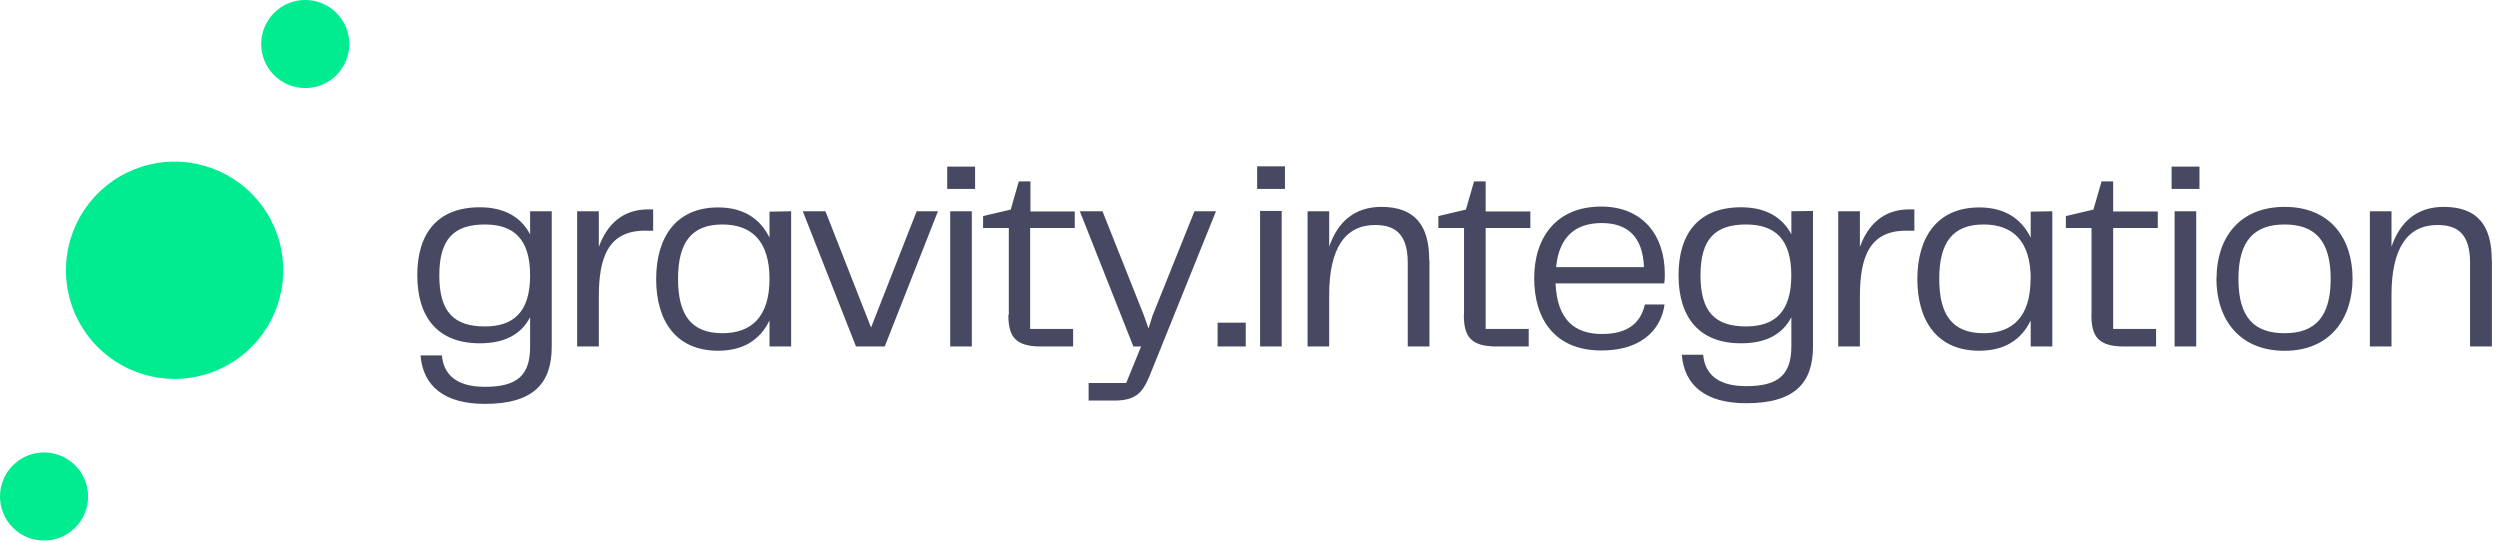
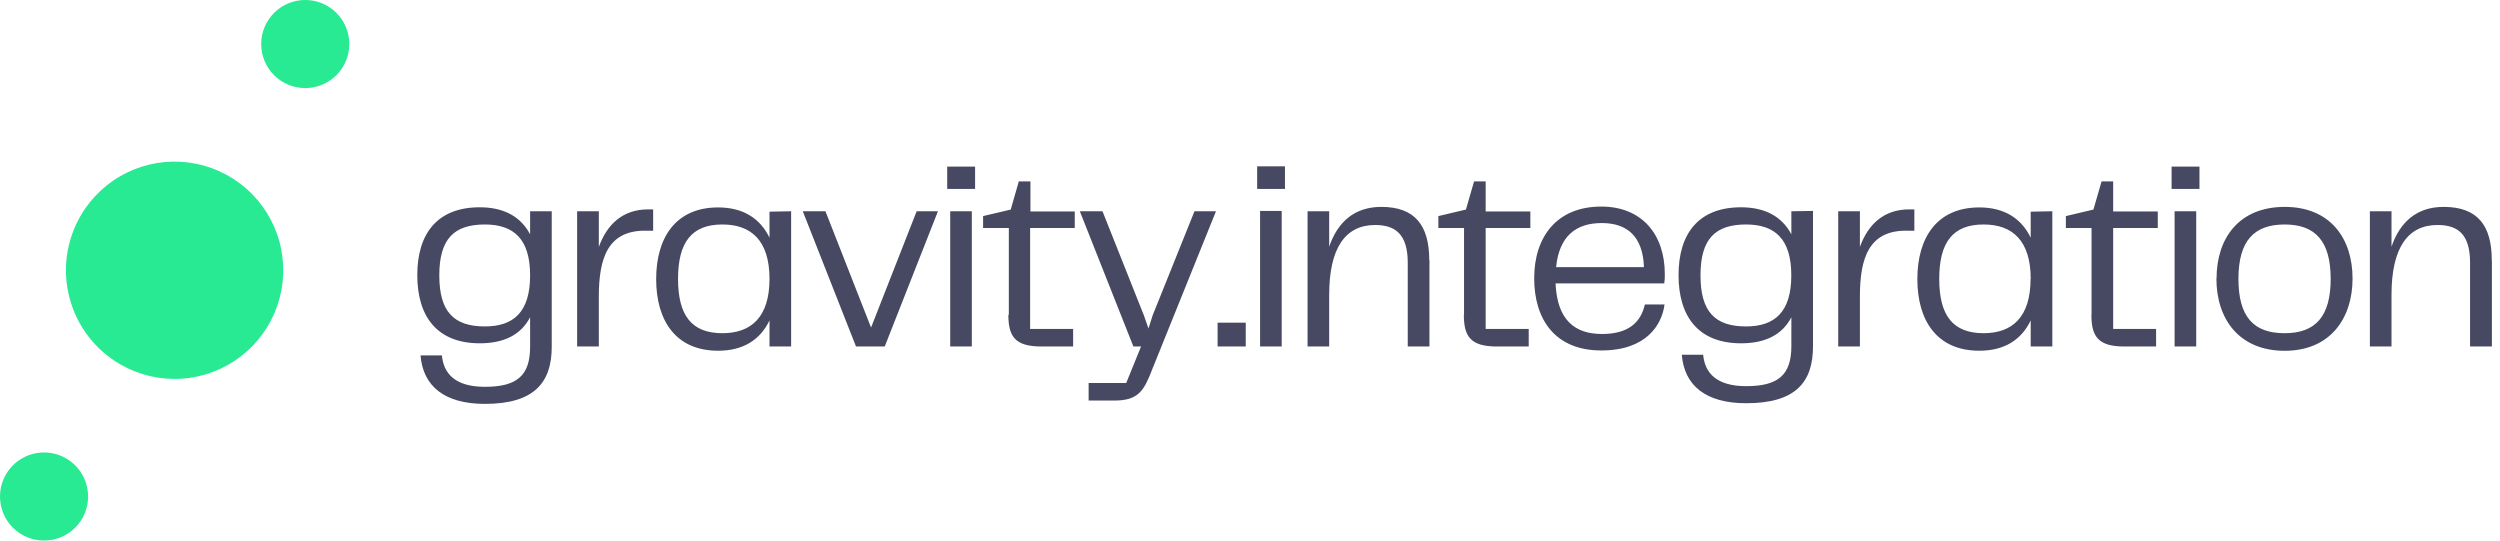
<svg xmlns="http://www.w3.org/2000/svg" width="222" height="48" viewBox="0 0 222 48" fill="none">
  <path d="M48.994 18.76V30.792C48.994 33.985 47.426 35.865 43.059 35.865C39.484 35.865 37.564 34.303 37.344 31.561H39.241C39.386 33.152 40.398 34.349 43.059 34.349C45.893 34.349 47.074 33.366 47.074 30.797V28.171C46.258 29.733 44.76 30.485 42.602 30.485C38.836 30.485 37.055 28.131 37.055 24.434C37.055 20.738 38.836 18.407 42.602 18.407C44.789 18.407 46.258 19.269 47.074 20.808V18.76H48.994ZM47.074 24.452C47.074 21.207 45.604 19.934 43.059 19.934C40.323 19.934 39.01 21.207 39.01 24.452C39.01 27.697 40.306 28.987 43.059 28.987C45.604 28.987 47.074 27.714 47.074 24.452ZM58 18.592V20.489H57.497C53.946 20.368 53.176 22.959 53.176 26.349V30.768H51.25V18.76H53.176V21.93C53.893 19.934 55.288 18.592 57.567 18.592H58ZM70.252 18.76V30.768H68.332V28.455C67.51 30.161 66.018 31.145 63.768 31.145C59.996 31.145 58.267 28.455 58.267 24.782C58.267 21.108 60.002 18.419 63.768 18.419C66 18.419 67.51 19.402 68.332 21.108V18.795L70.252 18.76ZM68.332 24.764C68.332 21.375 66.718 19.934 64.149 19.934C61.413 19.934 60.21 21.519 60.21 24.764C60.21 28.009 61.413 29.588 64.149 29.588C66.718 29.588 68.332 28.148 68.332 24.764ZM83.29 18.76L78.564 30.768H76.013L71.287 18.76H73.3L77.35 29.085L81.399 18.76H83.29ZM84.112 14.797H86.588V16.776H84.112V14.797ZM84.378 18.76H86.298V30.768H84.378V18.76ZM89.584 27.957V20.247H87.299V19.188L89.752 18.61L90.469 16.111H91.504V18.777H95.438V20.247H91.475V29.207H95.293V30.768H92.459C90.139 30.768 89.543 29.878 89.543 27.957H89.584ZM107.979 18.76L102.333 32.758C101.593 34.679 101.113 35.57 98.949 35.57H96.67V34.008H100.008L101.327 30.768H100.644L95.889 18.76H97.902L101.581 28.015L101.986 29.172L102.35 28.015L106.07 18.76H107.979ZM108.123 28.651H110.622V30.768H108.123V28.651ZM111.635 14.769H114.105V16.776H111.635V14.769ZM111.895 18.731H113.815V30.768H111.895V18.731ZM126.935 23.075V30.768H125.008V23.324C125.008 20.75 123.851 19.98 122.116 19.98C119.449 19.98 118.032 22.046 118.032 26.181V30.768H116.112V18.76H118.032V21.907C118.778 19.72 120.271 18.372 122.66 18.372C125.645 18.372 126.917 20.009 126.917 23.104L126.935 23.075ZM130.006 27.928V20.247H127.727V19.188L130.174 18.61L130.897 16.111H131.927V18.777H135.895V20.247H131.927V29.207H135.75V30.768H132.916C130.59 30.768 129.989 29.878 129.989 27.957L130.006 27.928ZM146.076 27.038H147.811C147.574 28.865 146.18 31.121 142.194 31.121C138.064 31.121 136.236 28.333 136.236 24.706C136.236 21.079 138.209 18.343 142.194 18.343C145.798 18.343 147.834 20.819 147.834 24.325C147.843 24.605 147.827 24.886 147.788 25.163H138.133C138.278 28.455 139.869 29.658 142.264 29.658C144.658 29.658 145.7 28.582 146.058 27.067L146.076 27.038ZM138.197 23.723H145.983C145.885 20.964 144.468 19.807 142.235 19.807C140.002 19.807 138.446 20.918 138.18 23.752L138.197 23.723ZM160.994 18.731V30.763C160.994 33.956 159.432 35.807 155.059 35.807C151.484 35.807 149.564 34.245 149.344 31.503H151.241C151.386 33.094 152.398 34.291 155.059 34.291C157.893 34.291 159.073 33.308 159.073 30.74V28.171C158.258 29.733 156.76 30.485 154.602 30.485C150.836 30.485 149.055 28.131 149.055 24.434C149.055 20.738 150.836 18.407 154.602 18.407C156.789 18.407 158.258 19.269 159.073 20.808V18.76L160.994 18.731ZM159.068 24.452C159.068 21.207 157.598 19.934 155.053 19.934C152.317 19.934 151.004 21.207 151.004 24.452C151.004 27.697 152.3 28.987 155.053 28.987C157.587 28.987 159.068 27.714 159.068 24.452ZM169.995 18.592V20.489H169.48C165.922 20.368 165.159 22.959 165.159 26.349V30.768H163.233V18.76H165.159V21.93C165.876 19.934 167.27 18.592 169.549 18.592H169.995ZM182.246 18.76V30.768H180.326V28.455C179.504 30.161 178.012 31.145 175.762 31.145C171.99 31.145 170.261 28.455 170.261 24.782C170.261 21.108 171.996 18.419 175.762 18.419C177.995 18.419 179.504 19.402 180.326 21.108V18.795L182.246 18.76ZM180.326 24.764C180.326 21.375 178.712 19.934 176.144 19.934C173.407 19.934 172.204 21.519 172.204 24.764C172.204 28.009 173.407 29.588 176.144 29.588C178.7 29.588 180.314 28.148 180.314 24.764H180.326ZM185.729 27.957V20.247H183.449V19.188L185.896 18.61L186.619 16.111H187.649V18.777H191.611V20.247H187.649V29.207H191.461V30.768H188.627C186.319 30.768 185.717 29.878 185.717 27.957H185.729ZM192.838 14.797H195.313V16.776H192.838V14.797ZM193.104 18.76H195.024V30.768H193.104V18.76ZM196.829 24.735C196.829 21.16 198.819 18.372 202.88 18.372C206.94 18.372 208.907 21.184 208.907 24.735C208.907 28.287 206.911 31.15 202.88 31.15C198.848 31.15 196.817 28.345 196.817 24.735H196.829ZM202.88 29.588C205.593 29.588 206.964 28.125 206.964 24.764C206.964 21.403 205.593 19.934 202.88 19.934C200.167 19.934 198.773 21.375 198.773 24.764C198.773 28.154 200.138 29.588 202.868 29.588H202.88ZM221.28 23.104V30.768H219.342V23.324C219.342 20.75 218.214 19.98 216.45 19.98C213.783 19.98 212.366 22.046 212.366 26.181V30.768H210.446V18.76H212.366V21.907C213.112 19.72 214.605 18.372 216.994 18.372C219.996 18.372 221.269 20.009 221.269 23.104H221.28Z" fill="#464961" />
-   <path d="M10.676 32.353C12.329 33.309 14.227 33.752 16.132 33.628C18.036 33.504 19.861 32.818 21.375 31.656C22.89 30.495 24.026 28.91 24.64 27.103C25.254 25.296 25.318 23.348 24.824 21.504C24.331 19.66 23.301 18.005 21.866 16.746C20.432 15.488 18.656 14.683 16.764 14.434C14.871 14.184 12.948 14.502 11.236 15.346C9.525 16.191 8.102 17.523 7.148 19.176C5.869 21.392 5.522 24.024 6.184 26.495C6.846 28.966 8.461 31.073 10.676 32.353Z" fill="#01EC90" />
-   <path d="M26.688 7.798C27.457 7.881 28.234 7.734 28.919 7.375C29.605 7.016 30.169 6.462 30.539 5.783C30.91 5.103 31.07 4.329 31.001 3.559C30.931 2.788 30.635 2.056 30.148 1.454C29.662 0.852 29.009 0.407 28.27 0.177C27.531 -0.053 26.741 -0.059 25.999 0.16C25.257 0.379 24.596 0.814 24.101 1.408C23.606 2.003 23.299 2.731 23.217 3.5C23.163 4.011 23.209 4.526 23.354 5.019C23.499 5.511 23.74 5.969 24.062 6.369C24.384 6.768 24.782 7.099 25.233 7.345C25.683 7.59 26.178 7.744 26.688 7.798Z" fill="#01EC90" />
-   <path d="M3.493 47.977C4.262 48.06 5.039 47.913 5.724 47.554C6.41 47.195 6.973 46.641 7.344 45.962C7.714 45.283 7.875 44.509 7.805 43.738C7.736 42.967 7.439 42.235 6.953 41.633C6.467 41.031 5.813 40.587 5.075 40.356C4.336 40.126 3.546 40.12 2.803 40.339C2.061 40.558 1.401 40.993 0.906 41.587C0.411 42.182 0.103 42.91 0.022 43.68C-0.032 44.19 0.014 44.706 0.159 45.198C0.304 45.69 0.544 46.149 0.867 46.548C1.189 46.947 1.587 47.279 2.038 47.524C2.488 47.769 2.983 47.923 3.493 47.977Z" fill="#01EC90" />
+   <path d="M10.676 32.353C12.329 33.309 14.227 33.752 16.132 33.628C18.036 33.504 19.861 32.818 21.375 31.656C22.89 30.495 24.026 28.91 24.64 27.103C25.254 25.296 25.318 23.348 24.824 21.504C24.331 19.66 23.301 18.005 21.866 16.746C20.432 15.488 18.656 14.683 16.764 14.434C14.871 14.184 12.948 14.502 11.236 15.346C9.525 16.191 8.102 17.523 7.148 19.176C5.869 21.392 5.522 24.024 6.184 26.495C6.846 28.966 8.461 31.073 10.676 32.353Z" fill="#27EA93" />
+   <path d="M26.688 7.798C27.457 7.881 28.234 7.734 28.919 7.375C29.605 7.016 30.169 6.462 30.539 5.783C30.91 5.103 31.07 4.329 31.001 3.559C30.931 2.788 30.635 2.056 30.148 1.454C29.662 0.852 29.009 0.407 28.27 0.177C27.531 -0.053 26.741 -0.059 25.999 0.16C25.257 0.379 24.596 0.814 24.101 1.408C23.606 2.003 23.299 2.731 23.217 3.5C23.163 4.011 23.209 4.526 23.354 5.019C23.499 5.511 23.74 5.969 24.062 6.369C24.384 6.768 24.782 7.099 25.233 7.345C25.683 7.59 26.178 7.744 26.688 7.798Z" fill="#27EA93" />
+   <path d="M3.493 47.977C4.262 48.06 5.039 47.913 5.724 47.554C6.41 47.195 6.973 46.641 7.344 45.962C7.714 45.283 7.875 44.509 7.805 43.738C7.736 42.967 7.439 42.235 6.953 41.633C6.467 41.031 5.813 40.587 5.075 40.356C4.336 40.126 3.546 40.12 2.803 40.339C2.061 40.558 1.401 40.993 0.906 41.587C0.411 42.182 0.103 42.91 0.022 43.68C-0.032 44.19 0.014 44.706 0.159 45.198C0.304 45.69 0.544 46.149 0.867 46.548C1.189 46.947 1.587 47.279 2.038 47.524C2.488 47.769 2.983 47.923 3.493 47.977Z" fill="#27EA93" />
</svg>
